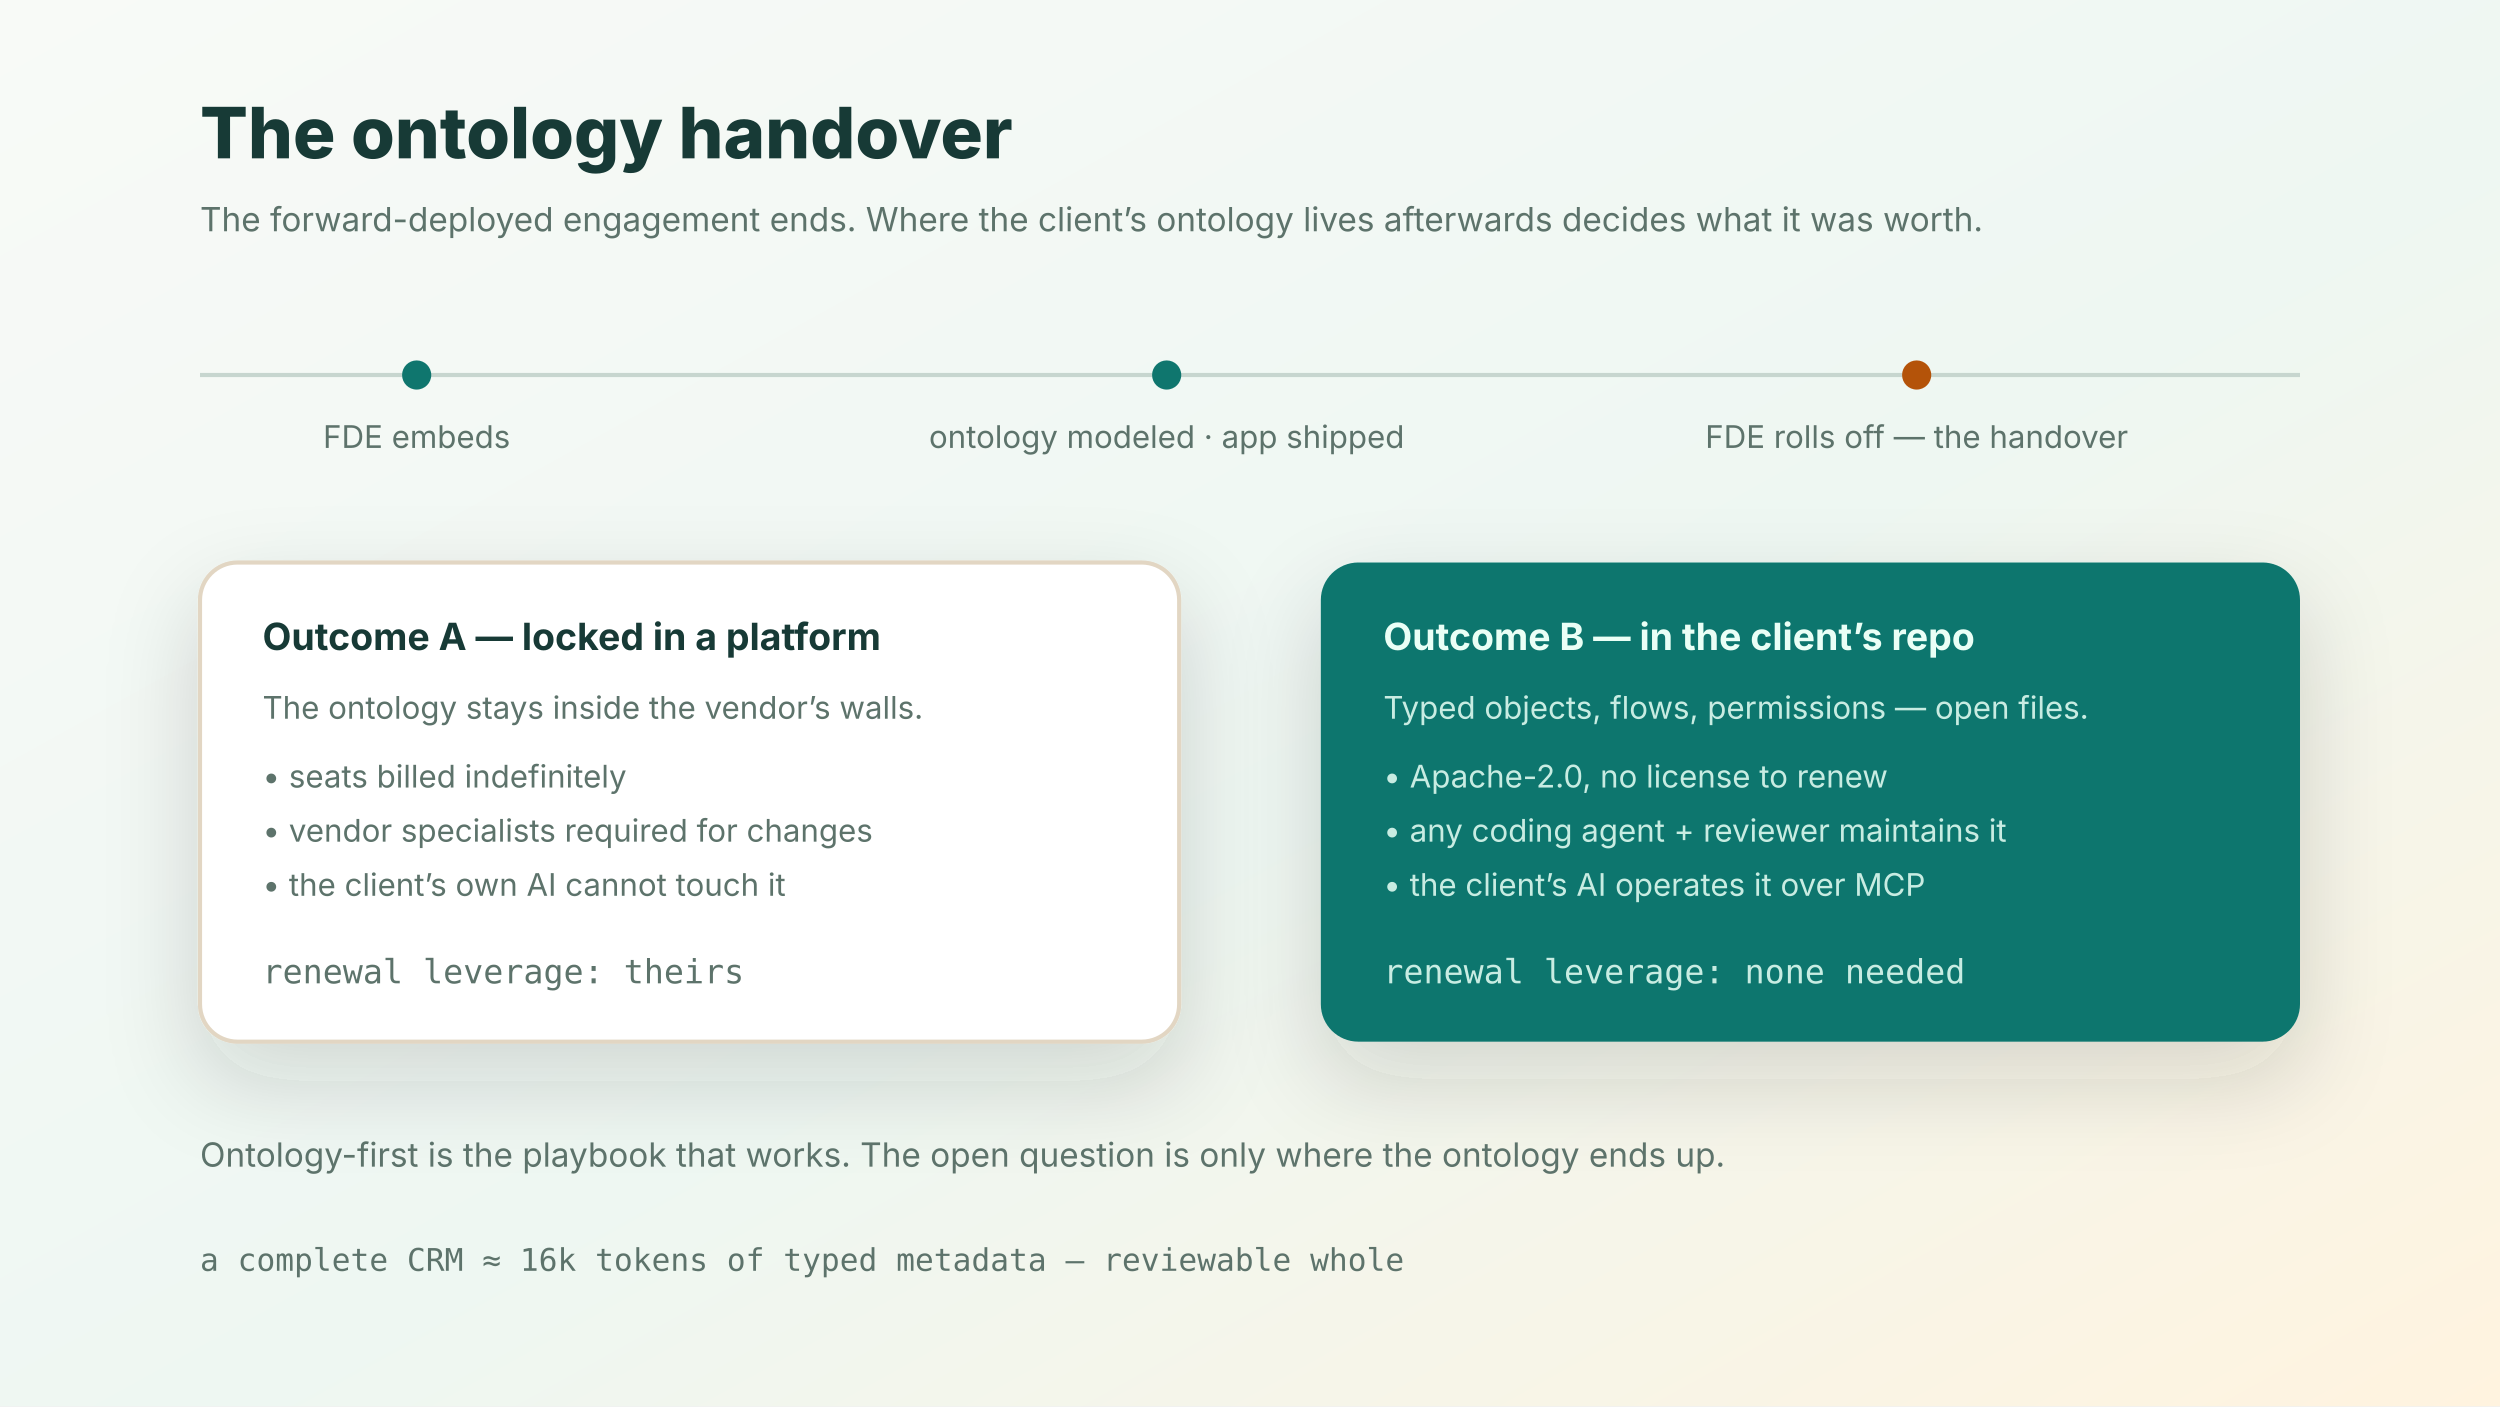
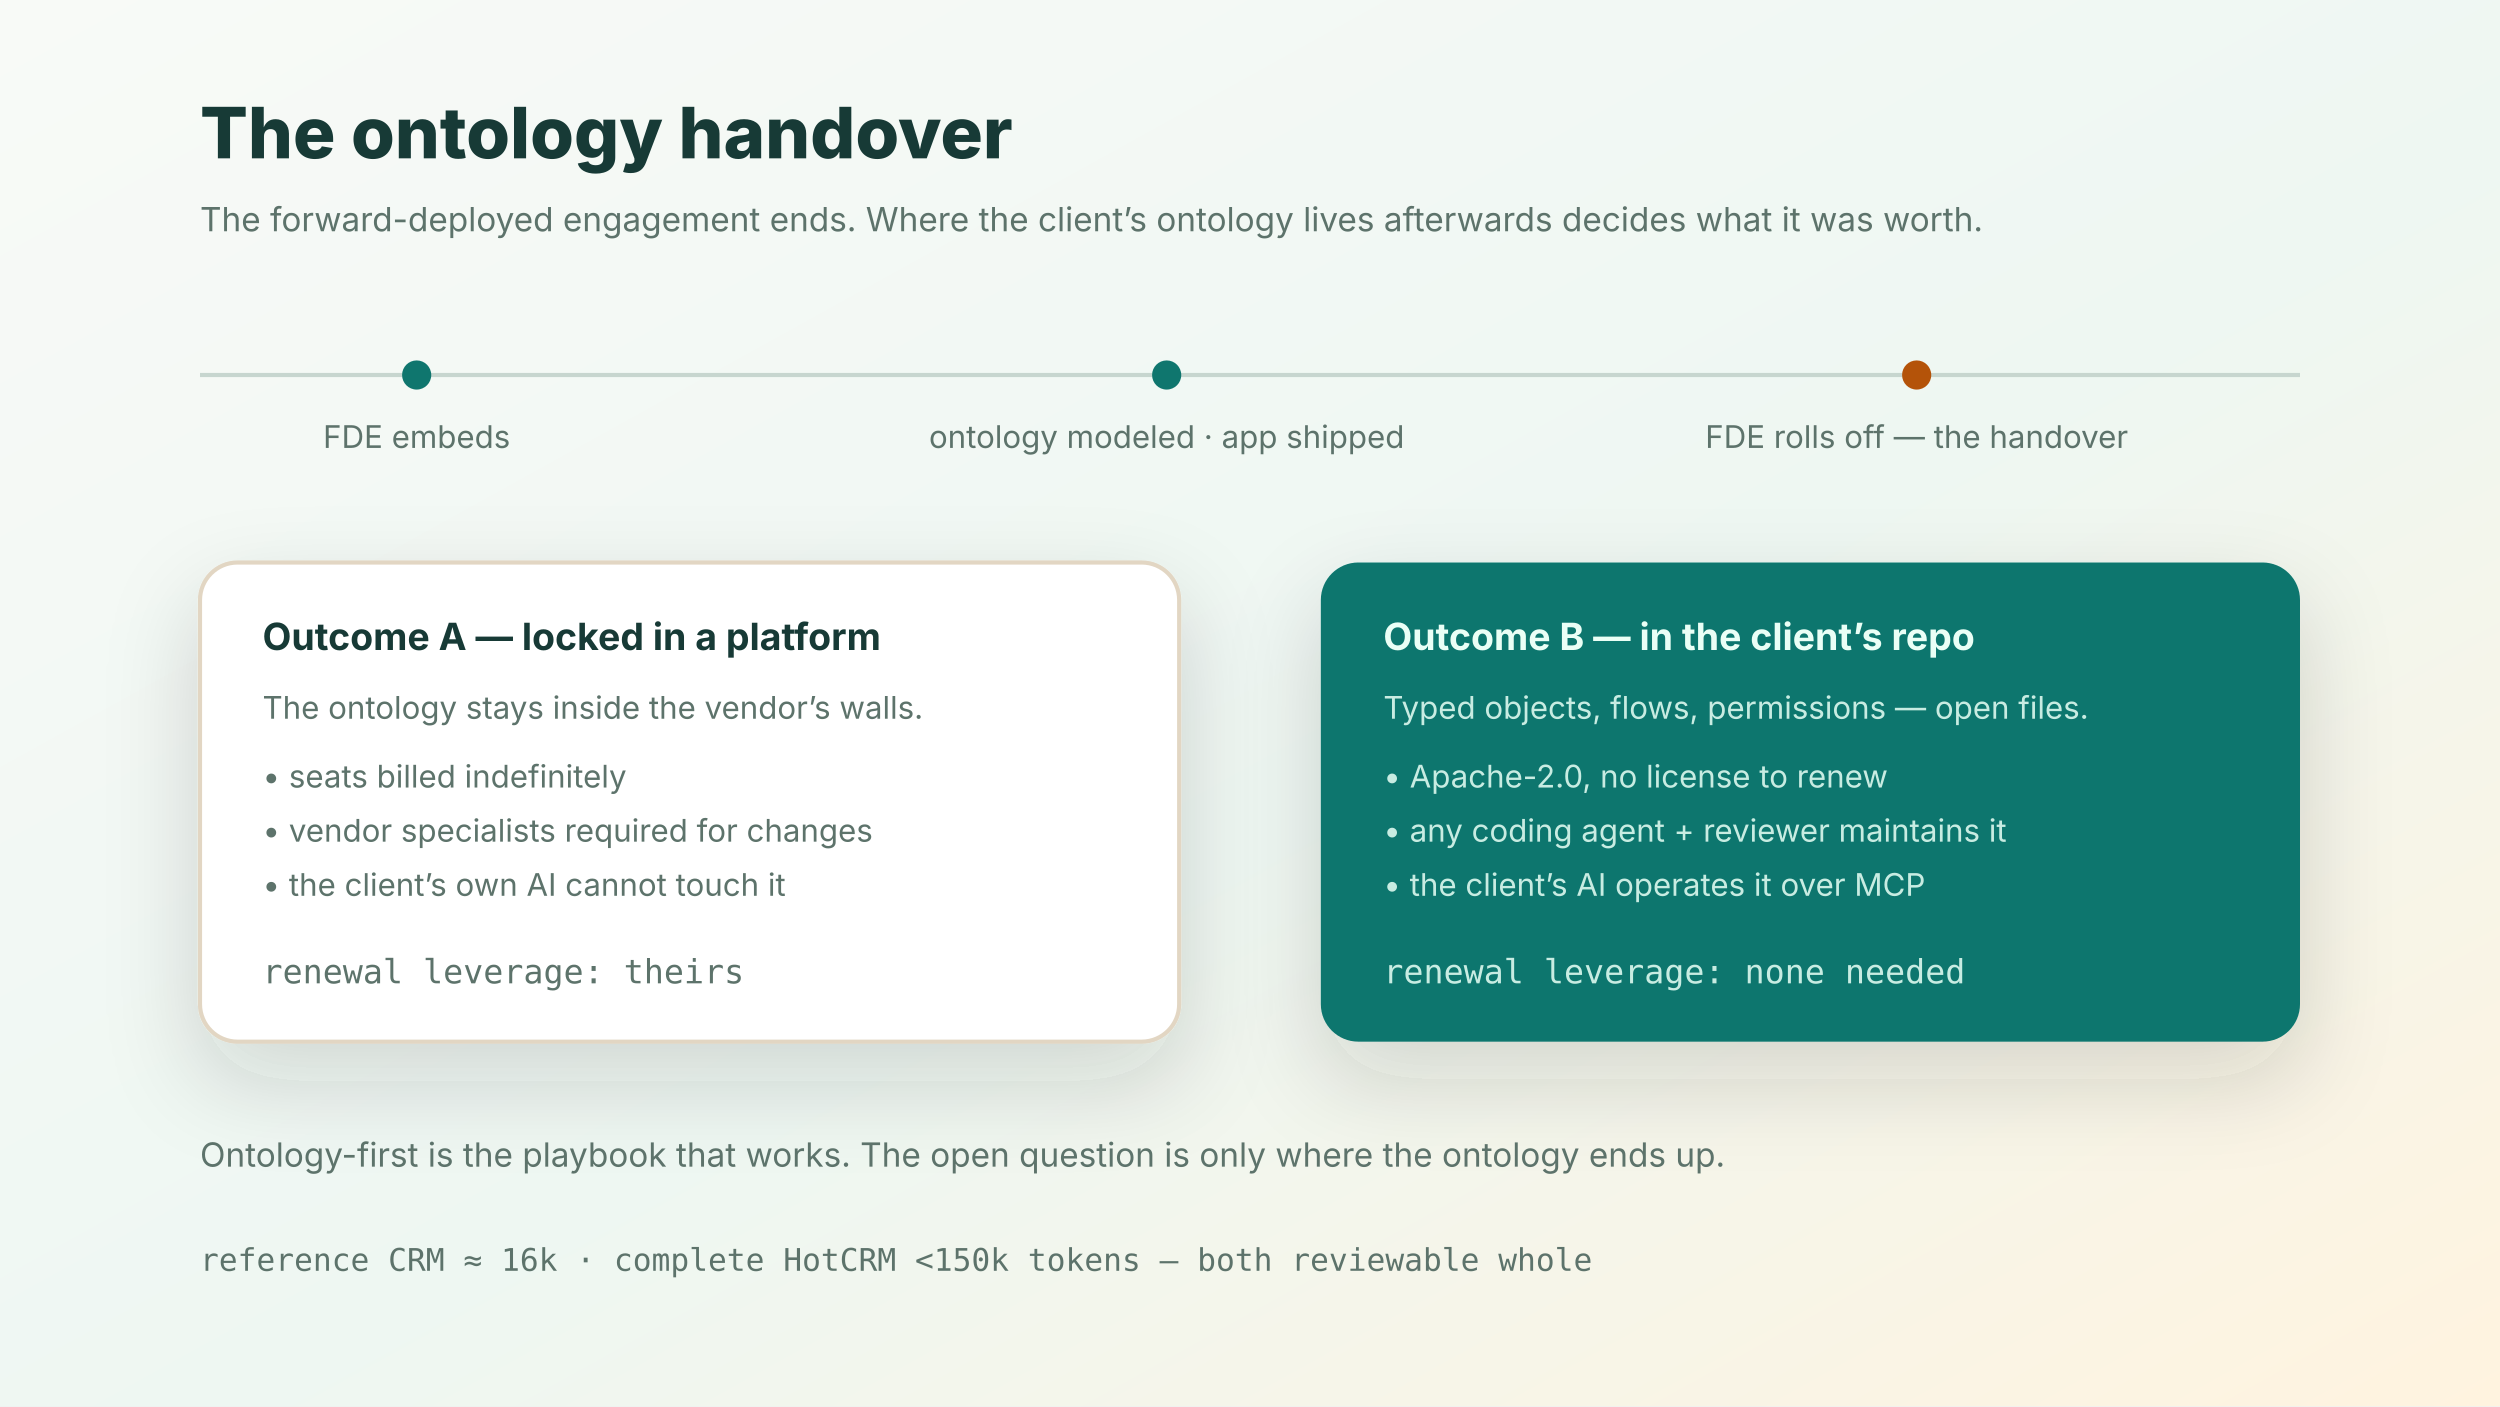
<svg xmlns="http://www.w3.org/2000/svg" viewBox="0 0 1200 675" role="img" aria-label="The ontology handover: when the forward-deployed engineer leaves, the ontology either stays locked in a platform or lives on as typed files in the client's repository">
  <defs>
    <linearGradient id="bg" x1="0" x2="1" y1="0" y2="1">
      <stop stop-color="#f8faf7" />
      <stop offset=".55" stop-color="#eef7f2" />
      <stop offset="1" stop-color="#fff3df" />
    </linearGradient>
    <filter id="shadow" x="-20%" y="-20%" width="140%" height="150%">
      <feDropShadow dx="0" dy="18" stdDeviation="22" flood-color="#24342f" flood-opacity=".16" />
    </filter>
    <style>
      text{font-family:-apple-system,BlinkMacSystemFont,"Segoe UI",sans-serif;fill:#173a36}
      .tiny{font-size:16px;fill:#5d736b}
      .label{font-size:18px;font-weight:720}
      .soft{fill:#5d736b;font-size:15px}
      .mono{font-family:ui-monospace,"SF Mono",Menlo,monospace}
      .invert{fill:#eafff6}
    </style>
  </defs>
  <rect width="1200" height="675" fill="url(#bg)" />
  <text x="96" y="76" font-size="34" font-weight="780">The ontology handover</text>
  <text x="96" y="111" class="tiny">The forward-deployed engagement ends. Where the client’s ontology lives afterwards decides what it was worth.</text>
  <line x1="96" y1="180" x2="1104" y2="180" stroke="#c7d6cf" stroke-width="2" />
  <circle cx="200" cy="180" r="7" fill="#0f766e" />
  <text x="200" y="215" text-anchor="middle" class="soft">FDE embeds</text>
  <circle cx="560" cy="180" r="7" fill="#0f766e" />
  <text x="560" y="215" text-anchor="middle" class="soft">ontology modeled · app shipped</text>
  <circle cx="920" cy="180" r="7" fill="#b45309" />
  <text x="920" y="215" text-anchor="middle" class="soft">FDE rolls off — the handover</text>
  <rect x="96" y="270" width="470" height="230" rx="18" fill="#ffffff" stroke="#e2d6c3" stroke-width="2" filter="url(#shadow)" />
  <text x="126" y="312" class="label">Outcome A — locked in a platform</text>
  <text x="126" y="345" class="soft">The ontology stays inside the vendor’s walls.</text>
  <text x="126" y="378" class="soft">• seats billed indefinitely</text>
  <text x="126" y="404" class="soft">• vendor specialists required for changes</text>
  <text x="126" y="430" class="soft">• the client’s own AI cannot touch it</text>
  <text x="126" y="472" class="tiny mono">renewal leverage: theirs</text>
  <rect x="634" y="270" width="470" height="230" rx="18" fill="#0f766e" filter="url(#shadow)" />
  <text x="664" y="312" class="label invert">Outcome B — in the client’s repo</text>
  <text x="664" y="345" style="fill:#c8ece2;font-size:15px">Typed objects, flows, permissions — open files.</text>
  <text x="664" y="378" style="fill:#c8ece2;font-size:15px">• Apache-2.0, no license to renew</text>
  <text x="664" y="404" style="fill:#c8ece2;font-size:15px">• any coding agent + reviewer maintains it</text>
  <text x="664" y="430" style="fill:#c8ece2;font-size:15px">• the client’s AI operates it over MCP</text>
  <text x="664" y="472" class="mono" style="fill:#c8ece2;font-size:16px">renewal leverage: none needed</text>
  <text x="96" y="560" class="tiny">Ontology-first is the playbook that works. The open question is only where the ontology ends up.</text>
-   <text x="96" y="610" class="soft mono">a complete CRM ≈ 16k tokens of typed metadata — reviewable whole</text>
+   <text x="96" y="610" class="soft mono">reference CRM ≈ 16k · complete HotCRM &lt;150k tokens — both reviewable whole</text>
</svg>
